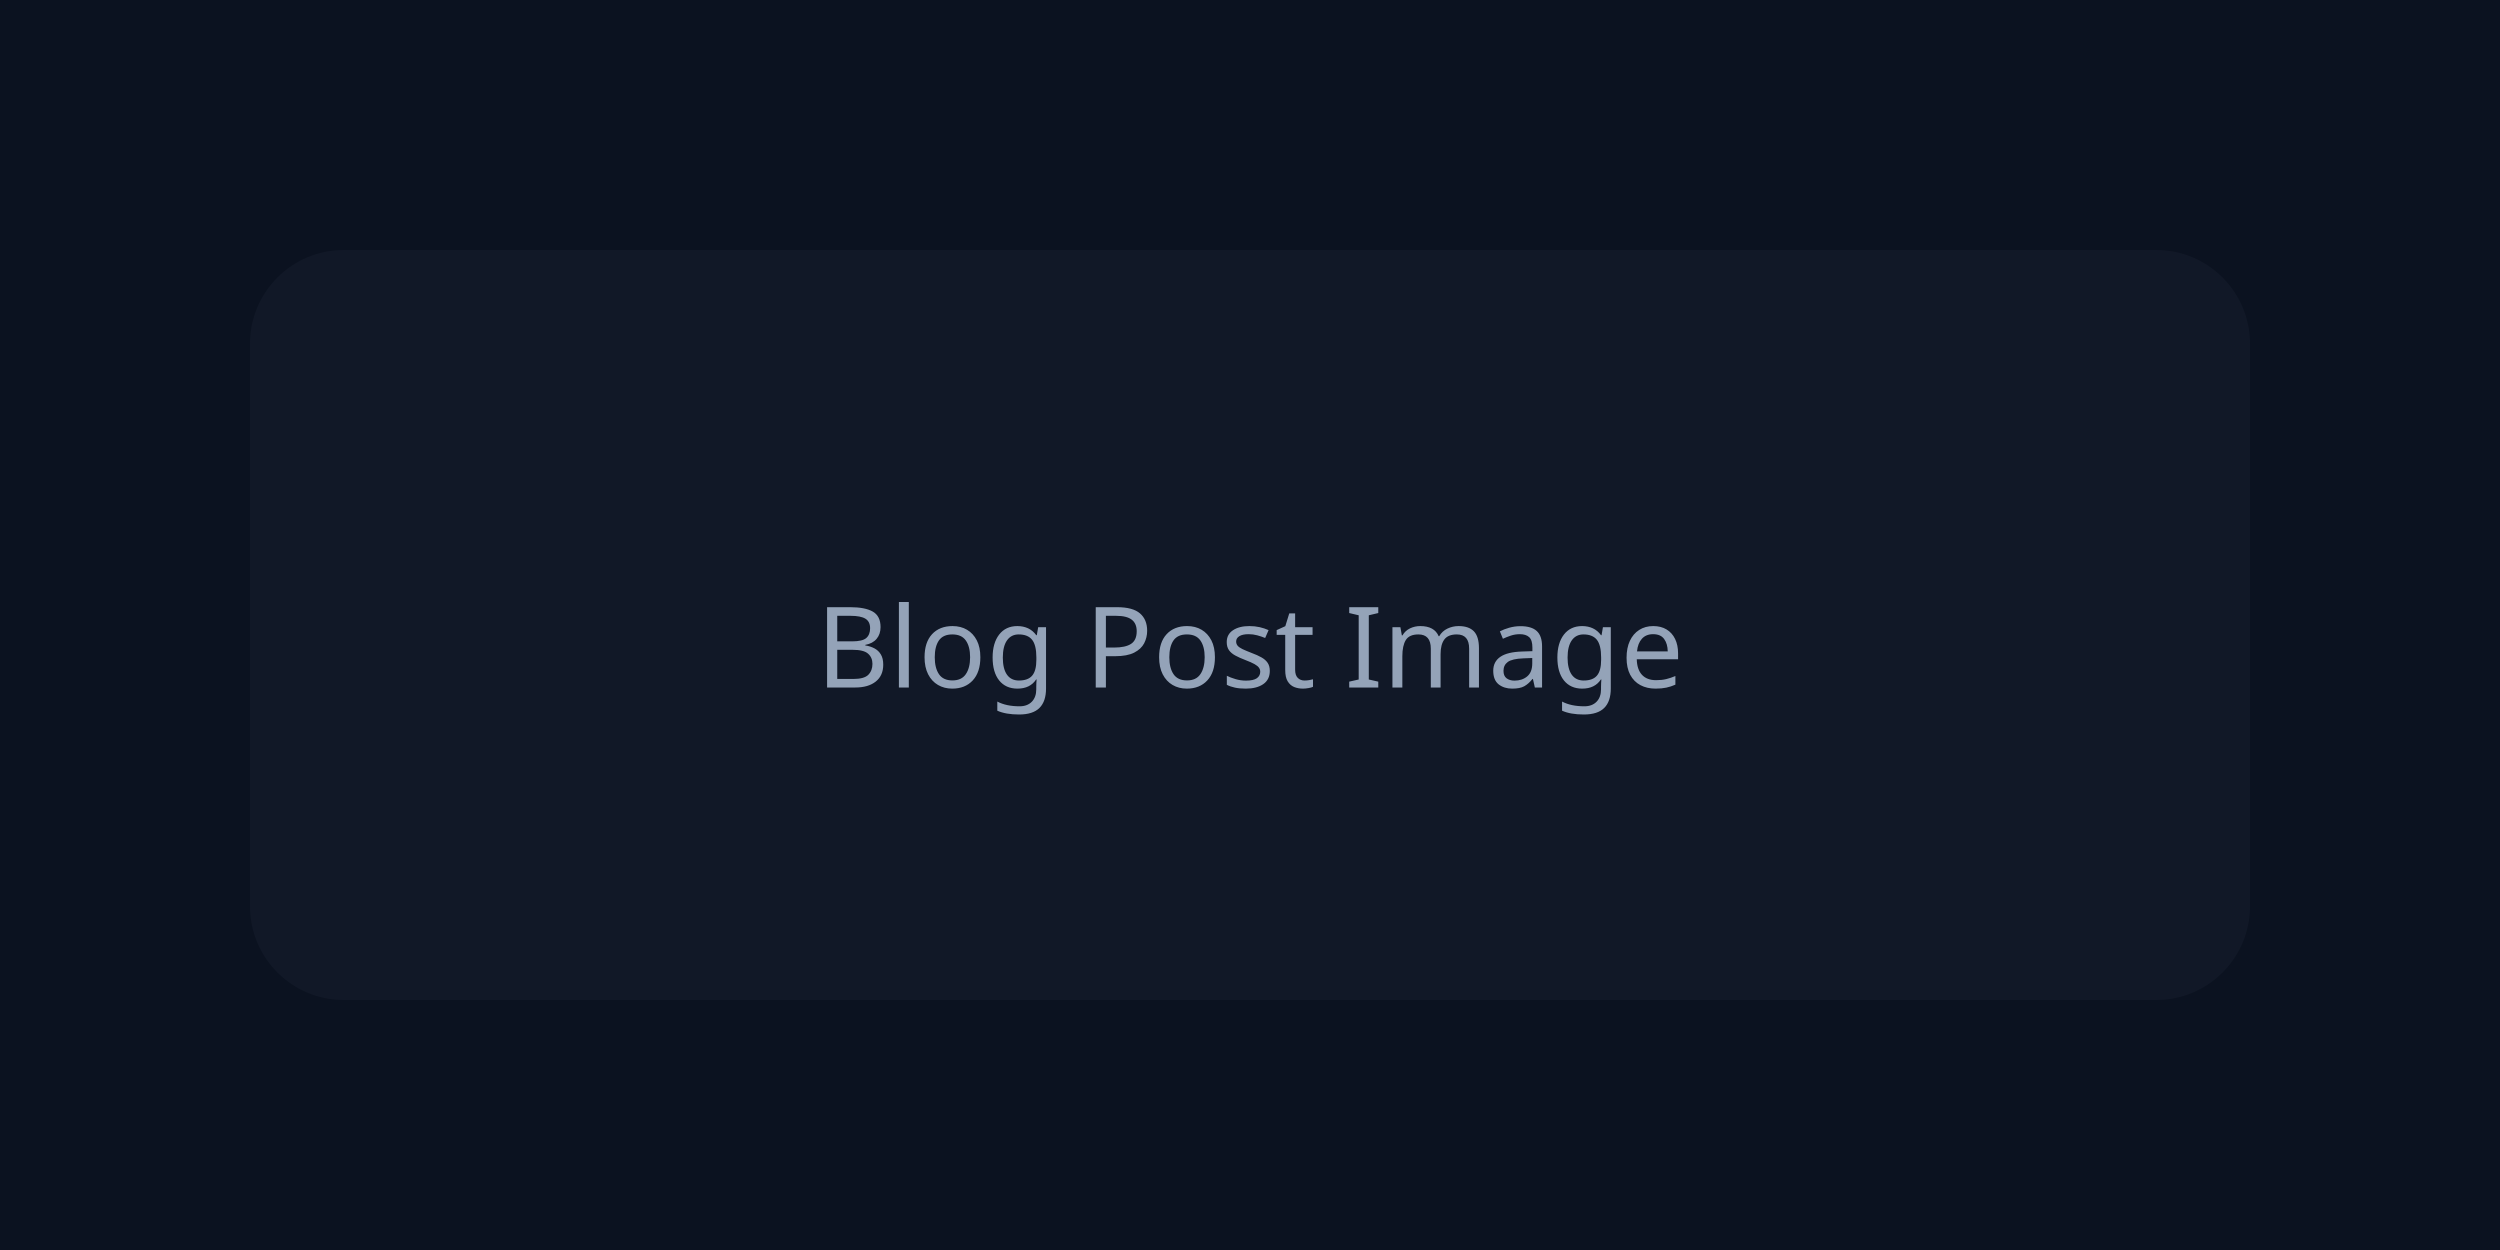
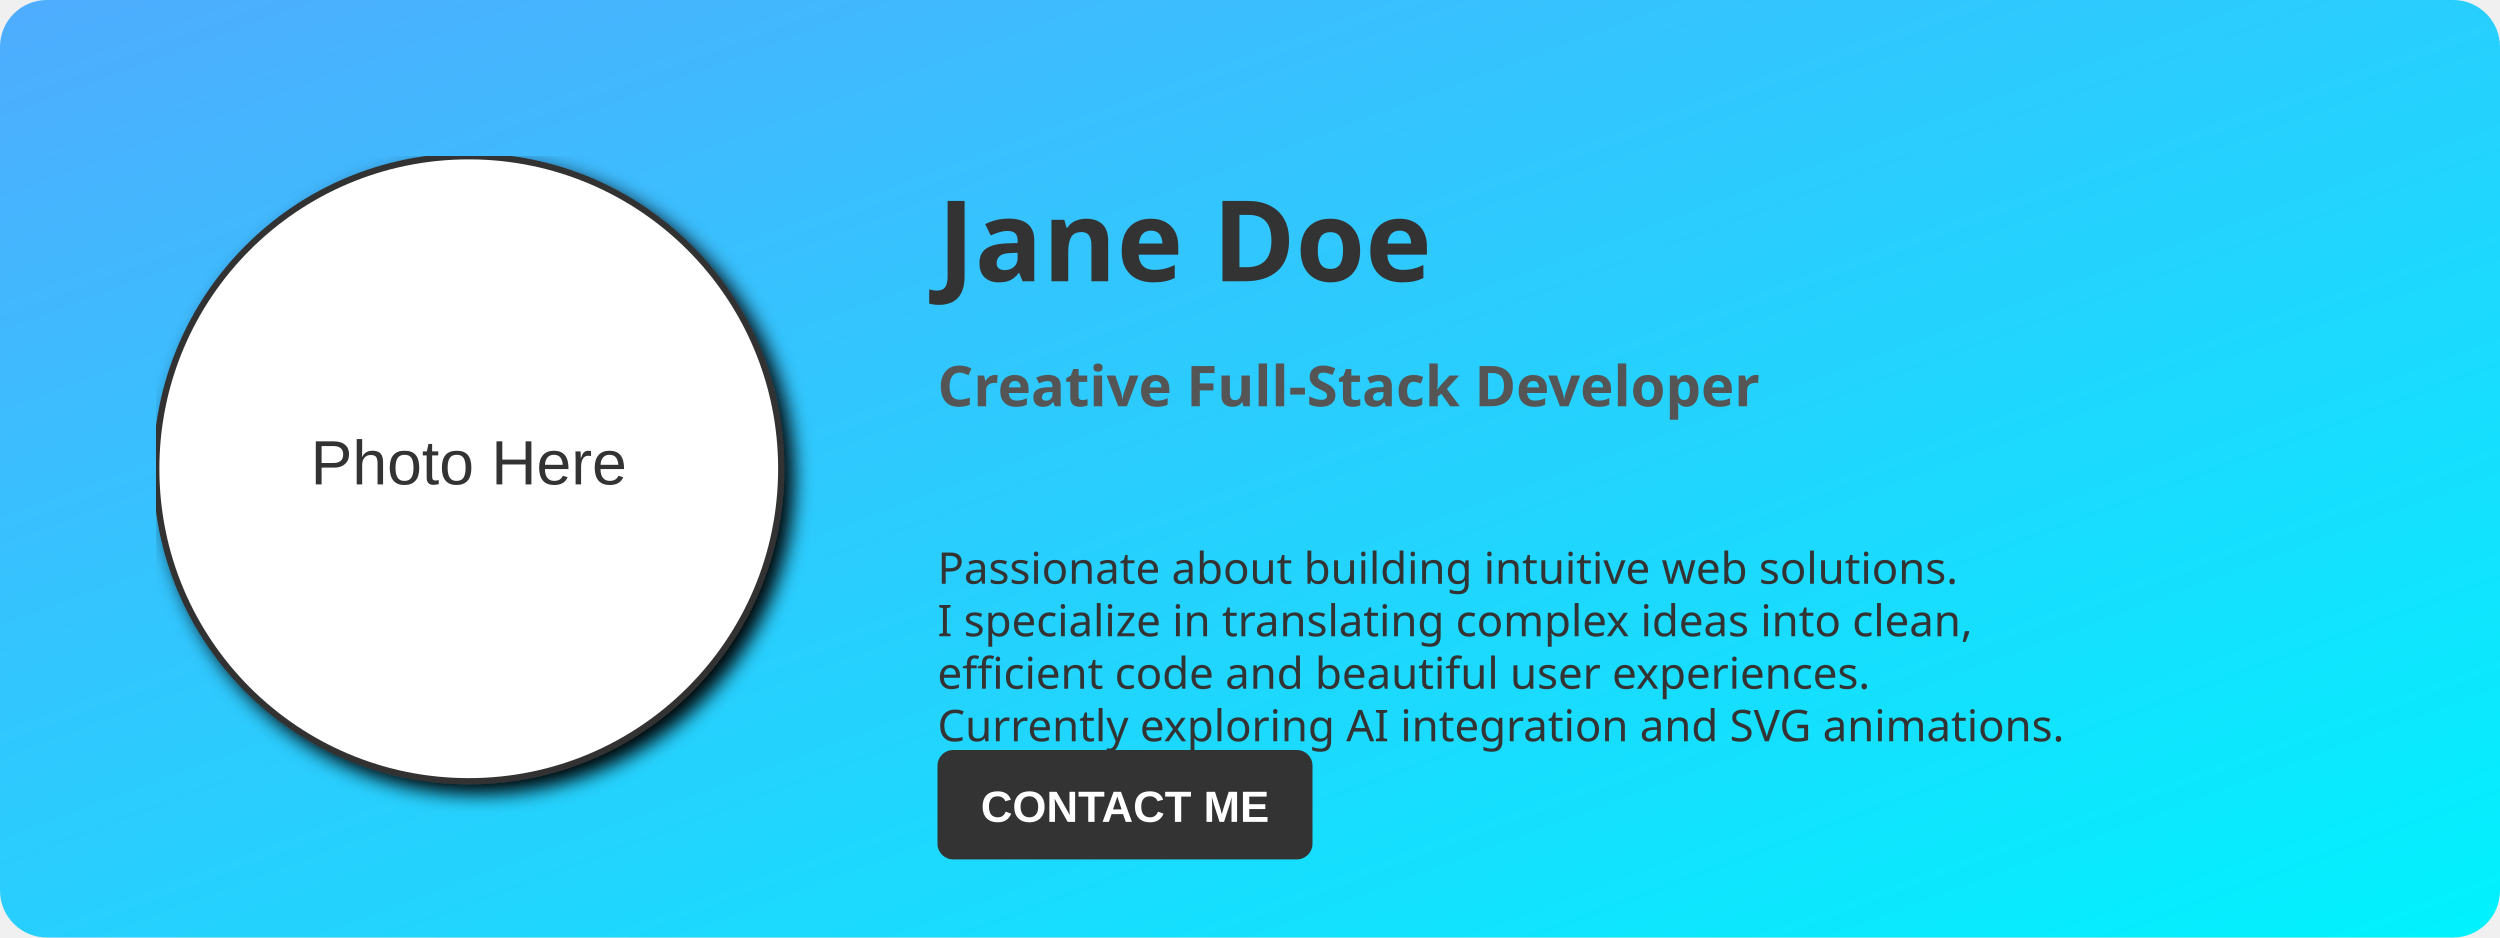
- <svg xmlns="http://www.w3.org/2000/svg" width="800" height="400" viewBox="0 0 800 400">
-   <rect width="800" height="400" fill="#0B1220" />
-   <rect x="80" y="80" width="640" height="240" rx="30" fill="#111827" />
-   <text x="50%" y="220" fill="#94A3B8" font-size="36" font-family="system-ui" text-anchor="middle">Blog Post Image</text>
+ <svg xmlns="http://www.w3.org/2000/svg" viewBox="0 0 800 300">
+   <defs>
+     <linearGradient id="bgGradient" x1="0%" y1="0%" x2="100%" y2="100%">
+       <stop offset="0%" style="stop-color:#4facfe;stop-opacity:1" />
+       <stop offset="100%" style="stop-color:#00f2fe;stop-opacity:1" />
+     </linearGradient>
+     <filter id="dropShadow" x="0" y="0" width="200%" height="200%">
+       <feOffset result="offOut" in="SourceAlpha" dx="3" dy="3" />
+       <feGaussianBlur result="blurOut" in="offOut" stdDeviation="3" />
+       <feBlend in="SourceGraphic" in2="blurOut" mode="normal" />
+     </filter>
+   </defs>
+   <rect width="800" height="300" rx="15" ry="15" fill="url(#bgGradient)" />
+   <circle cx="150" cy="150" r="100" fill="#fff" filter="url(#dropShadow)" stroke="#333" stroke-width="2" />
+   <text x="150" y="155" font-family="Arial, sans-serif" font-size="20" fill="#333" text-anchor="middle">Photo Here</text>
+   <g font-family="Verdana, Geneva, sans-serif" fill="#333">
+     <text x="300" y="90" font-size="36" font-weight="bold">Jane Doe</text>
+     <text x="300" y="130" font-size="18" font-weight="bold" fill="#555">Creative Full-Stack Developer</text>
+     <text x="300" y="170" font-size="14">
+       <tspan x="300" dy="1.2em">Passionate about building intuitive web solutions.</tspan>
+       <tspan x="300" dy="1.2em">I specialize in translating complex ideas into clean,</tspan>
+       <tspan x="300" dy="1.2em">efficient code and beautiful user experiences.</tspan>
+       <tspan x="300" dy="1.2em">Currently exploring AI integration and SVG animations.</tspan>
+     </text>
+   </g>
+   <rect x="300" y="240" width="120" height="35" rx="5" ry="5" fill="#333" />
+   <text x="360" y="263" font-family="Arial, sans-serif" font-size="14" fill="#fff" text-anchor="middle" font-weight="bold">CONTACT ME</text>
</svg>
